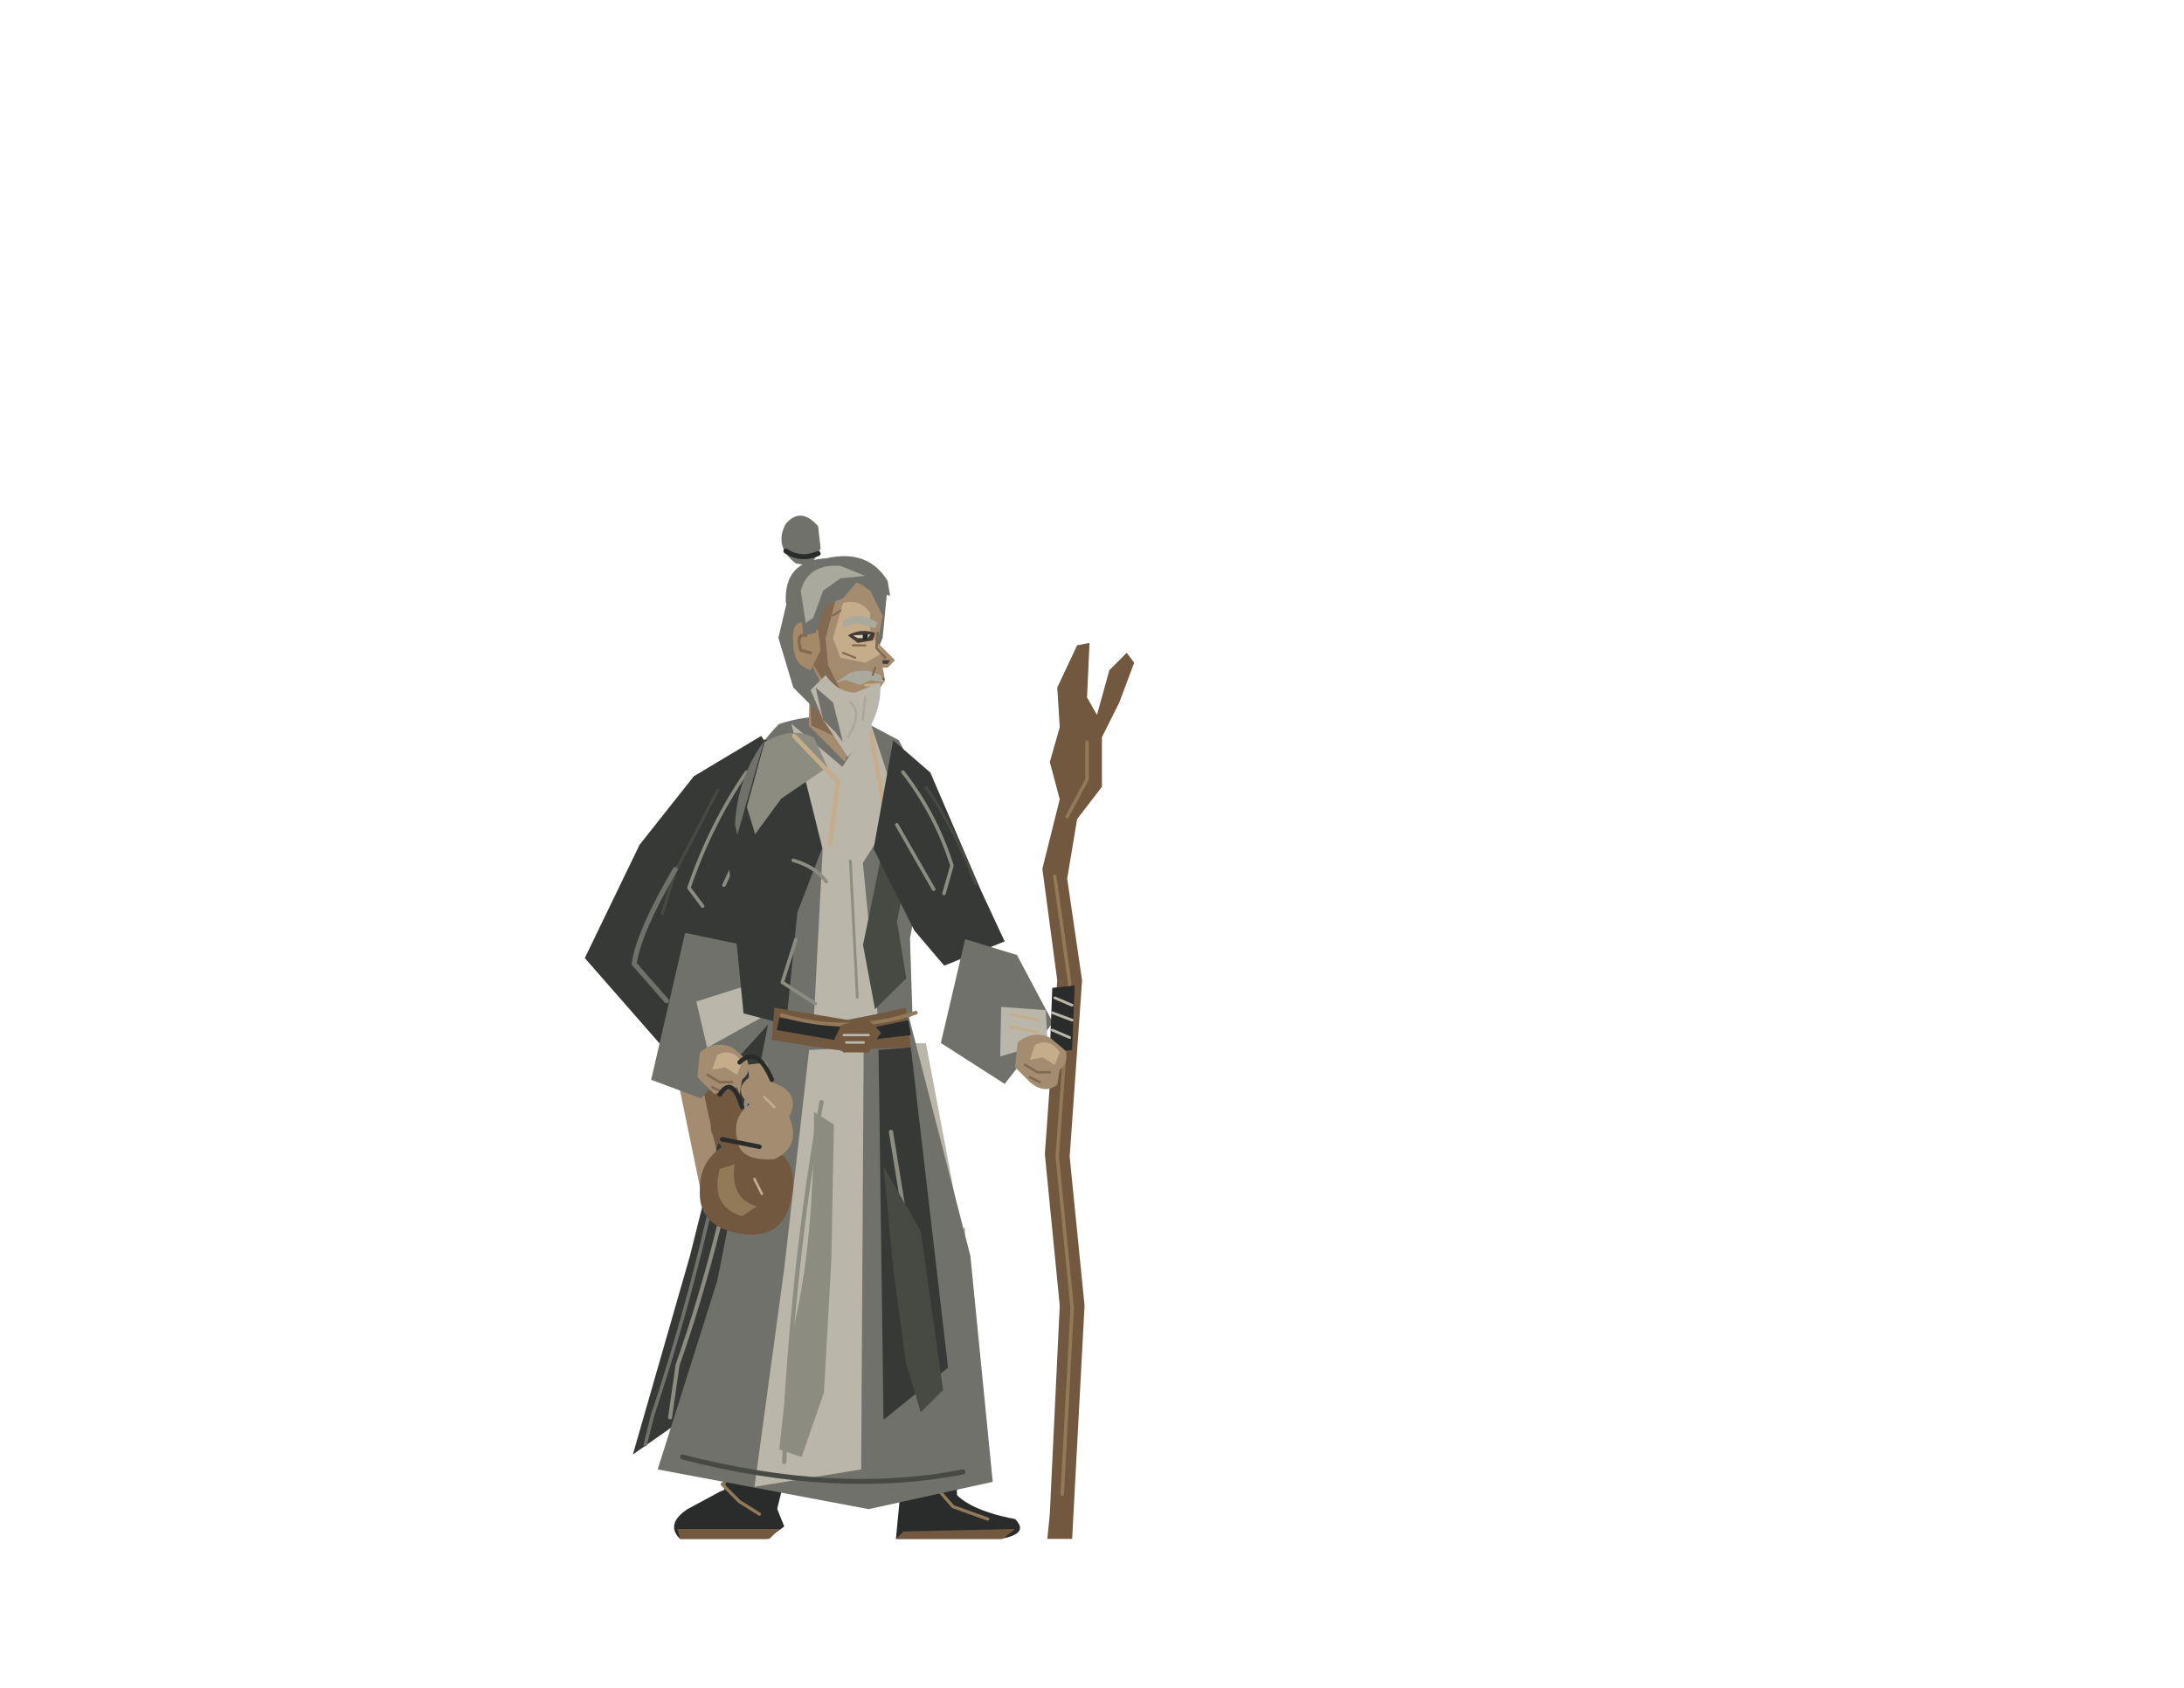
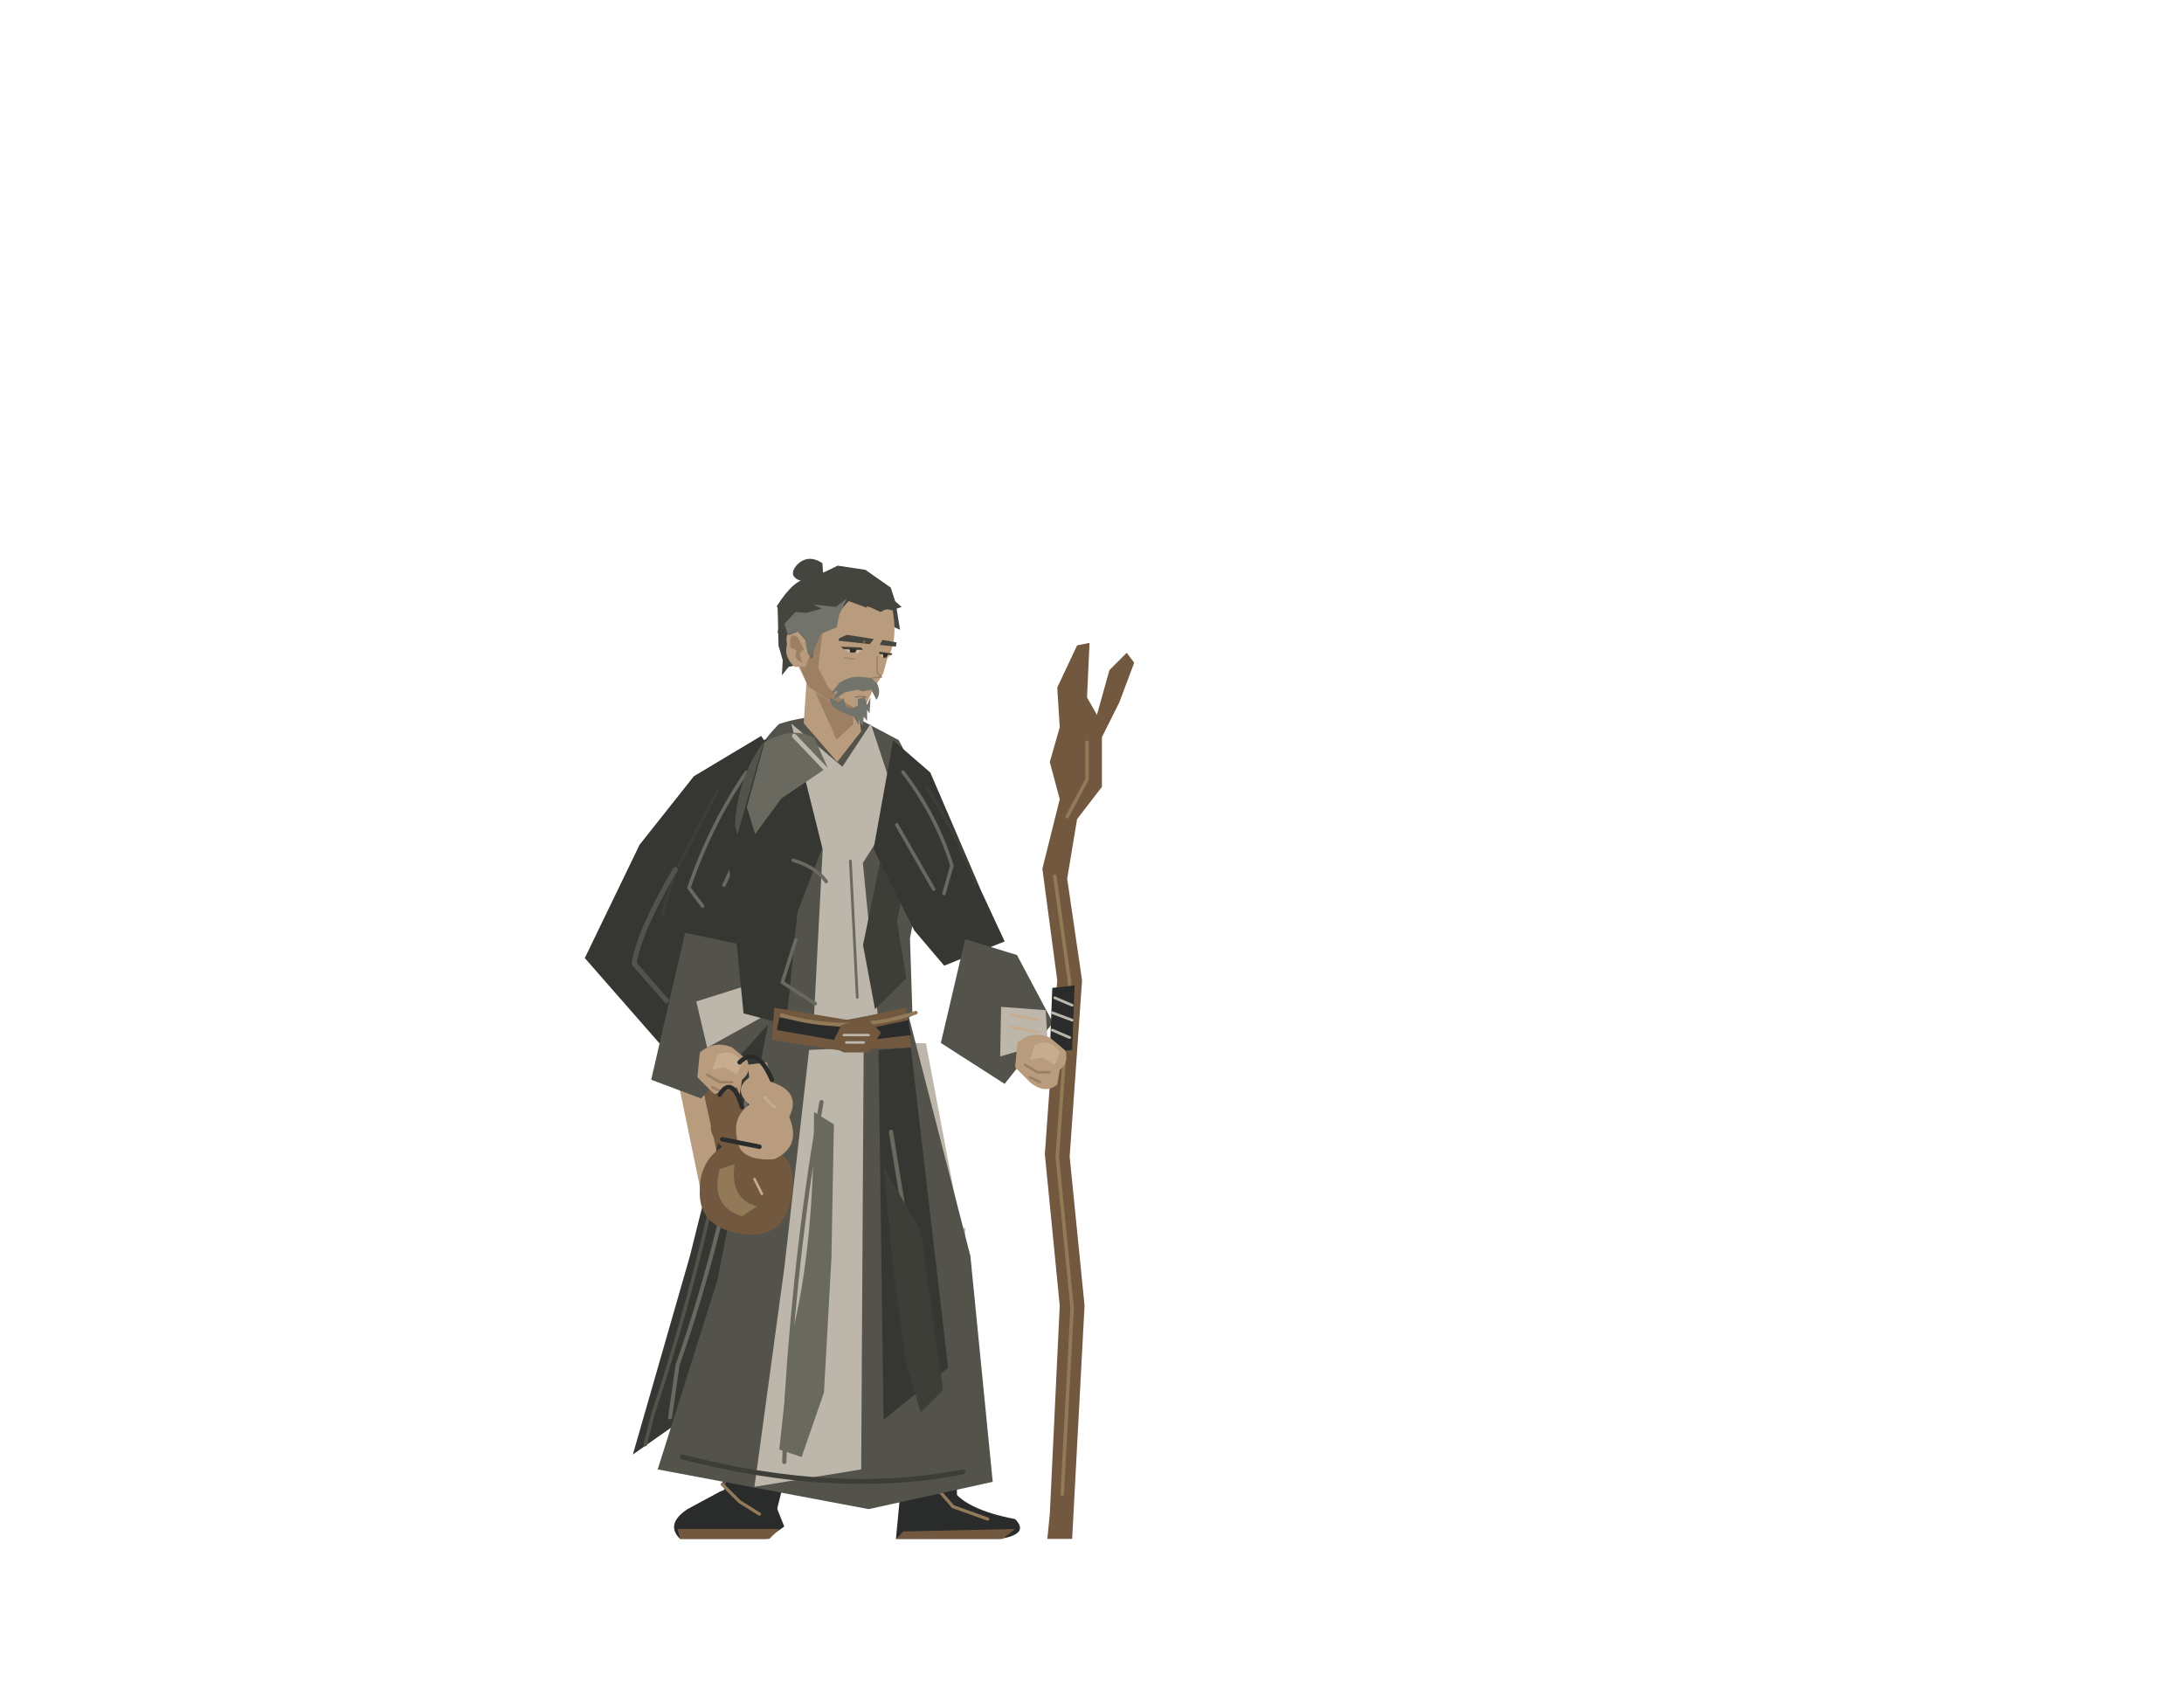
- <svg xmlns="http://www.w3.org/2000/svg" viewBox="-100 -140 880 680" role="img" aria-label="HONRO damheo.v007 idle">
+ <svg xmlns="http://www.w3.org/2000/svg" viewBox="-100 -140 880 680" role="img" aria-label="HONRO damheo.v008 idle">
  <g id="root" transform="matrix(1 0 0 1 0 0)" opacity="1" />
  <g id="prop_back" transform="matrix(0.99948 -0.03224 0.03226 1 -8.84297 9.73791)" opacity="1">
    <path id="stakes" d="M177 248L185 244L196 336L188 338Z" fill="#72583E" />
-     <path id="second_stake" d="M168 264L176 260L190 334L181 339Z" fill="#A48C70" />
+     <path id="second_stake" d="M168 264L176 260L190 334L181 339Z" fill="#B99C7D" />
    <path id="stake_chisel" d="M179 252 L184 250 188 282 184 283Z" fill="#927A58" />
  </g>
  <g id="rear_thigh" transform="matrix(0.98565 -0.16882 0.16882 0.98565 -43.70223 43.97434)" opacity="1">
-     <path id="rear_leg" d="M207 276L234 284L225 383L192 381L192 372Z" fill="#70716B" />
+     <path id="rear_leg" d="M207 276L234 284L225 383L192 381L192 372Z" fill="#53534C" />
  </g>
  <g id="rear_shin" transform="matrix(0.98871 0.14984 -0.14984 0.98871 71.95441 -25.01749)" opacity="1">
-     <path id="rear_lower_leg" d="M194 355L224 360L212 460L190 460Z" fill="#70716B" />
+     <path id="rear_lower_leg" d="M194 355L224 360L212 460L190 460Z" fill="#53534C" />
    <path id="rear_ankle" d="M194 439L216 439L213 471L190 471Z" fill="#292C2B" />
  </g>
  <g id="rear_foot" transform="matrix(1 0 0 1 0 0)" opacity="1">
    <path id="rear_cloth_shoe" d="M190 461Q201 456 212 465L216 475L209 480L174 480Q168 474 177 468Z" fill="#292C2B" />
    <path id="rear_shoe_sole" d="M173 476L214 476L210 480L174 480Z" fill="#72583E" />
    <path id="rear_boot_seam" d="M191 458 L198 465 206 470" fill="none" stroke="#927A58" stroke-width="1.3" stroke-linecap="round" stroke-linejoin="round" />
  </g>
  <g id="front_thigh" transform="matrix(0.99652 -0.08332 0.08332 0.99652 -22.28354 24.04694)" opacity="1">
-     <path id="front_leg" d="M242 277L273 280L284 386L251 386Z" fill="#BAB6A9" />
+     <path id="front_leg" d="M242 277L273 280L284 386L251 386Z" fill="#BDB6AA" />
  </g>
  <g id="front_shin" transform="matrix(0.99742 0.07178 -0.07178 0.99742 34.08311 -18.46756)" opacity="1">
-     <path id="front_lower_leg" d="M255 354L281 354L284 466L261 466Z" fill="#BAB6A9" />
+     <path id="front_lower_leg" d="M255 354L281 354L284 466L261 466Z" fill="#BDB6AA" />
    <path id="front_ankle" d="M261 430L283 430L286 470L264 473Z" fill="#292C2B" />
  </g>
  <g id="front_foot" transform="matrix(1 0 0 1 0 0)" opacity="1">
    <path id="front_cloth_shoe" d="M263 459L283 459Q288 468 309 472Q315 478 303 480L261 480Z" fill="#292C2B" />
    <path id="front_shoe_sole" d="M264 477L309 476L304 480L261 480Z" fill="#72583E" />
    <path id="front_boot_seam" d="M277 459 L284 467 298 472" fill="none" stroke="#927A58" stroke-width="1.3" stroke-linecap="round" stroke-linejoin="round" />
  </g>
  <g id="rear_cloth" transform="matrix(1 0 0 1 0 2)" opacity="1">
-     <path id="robe_back" d="M204 260L242 275L219 399L155 444L178 364Z" fill="#373936" />
-     <path id="rear_robe_folds" d="M203 289 Q191 357 173 408 L170 429 M213 314 L202 370" fill="none" stroke="#8C8D80" stroke-width="1.6" stroke-linecap="round" stroke-linejoin="round" />
-     <path id="robe_bound_edge" d="M195 302 Q183 368 163 428 L160 440" fill="none" stroke="#70716B" stroke-width="1.4" stroke-linecap="round" stroke-linejoin="round" />
+     <path id="robe_back" d="M204 260L242 275L219 399L155 444L178 364Z" fill="#363733" />
+     <path id="rear_robe_folds" d="M203 289 Q191 357 173 408 L170 429 M213 314 L202 370" fill="none" stroke="#69695F" stroke-width="1.6" stroke-linecap="round" stroke-linejoin="round" />
+     <path id="robe_bound_edge" d="M195 302 Q183 368 163 428 L160 440" fill="none" stroke="#53534C" stroke-width="1.4" stroke-linecap="round" stroke-linejoin="round" />
  </g>
  <g id="pelvis" transform="matrix(1 0 0 1 0 2)" opacity="1" />
  <g id="rear_upper_arm" transform="matrix(0.99781 0.06617 -0.06617 0.99781 7.36324 -11.06751)" opacity="1" />
  <g id="rear_sleeve" transform="matrix(0.99781 0.06617 -0.06617 0.99781 7.36324 -11.06751)" opacity="1">
-     <path id="rear_sleeve" d="M210 154L232 183L220 234L181 284L145 248L164 201L184 172Z" fill="#373936" />
-     <path id="rear_sleeve_folds" d="M205 169 Q192 191 185 217 L191 224 M211 184 L199 215" fill="none" stroke="#8C8D80" stroke-width="1.4" stroke-linecap="round" stroke-linejoin="round" />
-     <path id="rear_sleeve_seam" d="M194 177 L179 211 175 228" fill="none" stroke="#464A43" stroke-width="1.2" stroke-linecap="round" stroke-linejoin="round" />
-     <path id="sleeve_weight" d="M179 210 Q166 236 165 249 L179 263" fill="none" stroke="#70716B" stroke-width="2" stroke-linecap="round" stroke-linejoin="round" />
+     <path id="rear_sleeve" d="M210 154L232 183L220 234L181 284L145 248L164 201L184 172Z" fill="#363733" />
+     <path id="rear_sleeve_folds" d="M205 169 Q192 191 185 217 L191 224 M211 184 L199 215" fill="none" stroke="#69695F" stroke-width="1.4" stroke-linecap="round" stroke-linejoin="round" />
+     <path id="rear_sleeve_seam" d="M194 177 L179 211 175 228" fill="none" stroke="#3C3E37" stroke-width="1.2" stroke-linecap="round" stroke-linejoin="round" />
+     <path id="sleeve_weight" d="M179 210 Q166 236 165 249 L179 263" fill="none" stroke="#53534C" stroke-width="2" stroke-linecap="round" stroke-linejoin="round" />
  </g>
  <g id="rear_forearm" transform="matrix(0.99208 -0.12561 0.12561 0.99208 -34.89056 26.6654)" opacity="1">
-     <path id="rear_sleeve_light" d="M183 234L212 244L216 271L181 301L162 291Z" fill="#70716B" />
-     <path id="rear_cuff" d="M184 262L206 258L211 271L186 281Z" fill="#BAB6A9" />
+     <path id="rear_sleeve_light" d="M183 234L212 244L216 271L181 301L162 291Z" fill="#53534C" />
+     <path id="rear_cuff" d="M184 262L206 258L211 271L186 281Z" fill="#BDB6AA" />
  </g>
  <g id="rear_hand" transform="matrix(1 0 0 1 0 0)" opacity="1">
-     <path id="rear_hand_shape" d="M182 284 Q188 279 195 282 L201 287 Q203 292 199 295 L198 301 Q193 305 187 300 L181 294Z" fill="#A48C70" />
-     <path id="rear_thumb" d="M189 285 Q195 282 199 288 L197 293 192 290 187 291Z" fill="#C5AD8B" />
-     <path id="rear_knuckles" d="M185 293 L190 296 195 296 M187 298 L191 300" fill="none" stroke="#83694F" stroke-width="1" stroke-linecap="round" stroke-linejoin="round" />
+     <path id="rear_hand_shape" d="M182 284 Q188 279 195 282 L201 287 Q203 292 199 295 L198 301 Q193 305 187 300 L181 294Z" fill="#B99C7D" />
+     <path id="rear_thumb" d="M189 285 Q195 282 199 288 L197 293 192 290 187 291Z" fill="#C7AC8D" />
+     <path id="rear_knuckles" d="M185 293 L190 296 195 296 M187 298 L191 300" fill="none" stroke="#9D8064" stroke-width="1" stroke-linecap="round" stroke-linejoin="round" />
  </g>
  <g id="front_cloth" transform="matrix(1 0 0 1 0 2)" opacity="1">
-     <path id="robe_skirt" d="M211 263L265 263L291 364L300 455L250 466L165 450L189 374Z" fill="#70716B" />
-     <path id="robe_inner" d="M226 281L248 280L247 450L204 457L216 369Z" fill="#BAB6A9" />
-     <path id="robe_front_edge" d="M254 281L267 280L282 409L256 430Z" fill="#373936" />
-     <path id="front_robe_folds" d="M231 302 Q221 358 217 421 L216 447 M259 314 L272 394 274 419" fill="none" stroke="#8C8D80" stroke-width="1.7" stroke-linecap="round" stroke-linejoin="round" />
-     <path id="robe_hem" d="M175 445 Q237 461 288 451" fill="none" stroke="#464A43" stroke-width="2" stroke-linecap="round" stroke-linejoin="round" />
-     <path id="robe_weight" d="M228 306 Q228 361 219 396 L214 442 223 445 232 419 235 365 236 311Z" fill="#8C8D80" />
-     <path id="robe_knee_shadow" d="M256 328 L271 354 280 418 271 427 265 407 260 370Z" fill="#464A43" />
+     <path id="robe_skirt" d="M211 263L265 263L291 364L300 455L250 466L165 450L189 374Z" fill="#53534C" />
+     <path id="robe_inner" d="M226 281L248 280L247 450L204 457L216 369Z" fill="#BDB6AA" />
+     <path id="robe_front_edge" d="M254 281L267 280L282 409L256 430Z" fill="#363733" />
+     <path id="front_robe_folds" d="M231 302 Q221 358 217 421 L216 447 M259 314 L272 394 274 419" fill="none" stroke="#69695F" stroke-width="1.7" stroke-linecap="round" stroke-linejoin="round" />
+     <path id="robe_hem" d="M175 445 Q237 461 288 451" fill="none" stroke="#3C3E37" stroke-width="2" stroke-linecap="round" stroke-linejoin="round" />
+     <path id="robe_weight" d="M228 306 Q228 361 219 396 L214 442 223 445 232 419 235 365 236 311Z" fill="#69695F" />
+     <path id="robe_knee_shadow" d="M256 328 L271 354 280 418 271 427 265 407 260 370Z" fill="#3C3E37" />
  </g>
  <g id="prop_hip" transform="matrix(1 0 0 1 0 2)" opacity="1">
    <path id="gourd_large" d="M187 299L197 296L200 305Q211 310 209 320Q222 324 219 340Q216 358 198 355Q181 352 182 337Q182 326 191 320Q183 313 189 307Z" fill="#72583E" />
-     <path id="gourd_small" d="M201 287L209 286L211 294Q223 298 218 308Q223 320 212 325Q198 326 197 317Q195 308 202 303Q195 297 202 292Z" fill="#A48C70" />
+     <path id="gourd_small" d="M201 287L209 286L211 294Q223 298 218 308Q223 320 212 325Q198 326 197 317Q195 308 202 303Q195 297 202 292Z" fill="#B99C7D" />
    <path id="gourd_cord" d="M190 299 Q195 291 199 304 M191 317 L206 320 M198 286 Q205 279 211 293" fill="none" stroke="#292C2B" stroke-width="1.8" stroke-linecap="round" stroke-linejoin="round" />
    <path id="gourd_light" d="M190 329 Q186 344 199 348 L205 344 Q194 341 196 327Z" fill="#927A58" />
-     <path id="gourd_scratch" d="M204 333 L207 339 M208 300 L212 304" fill="none" stroke="#C5AD8B" stroke-width="1" stroke-linecap="round" stroke-linejoin="round" />
+     <path id="gourd_scratch" d="M204 333 L207 339 M208 300 L212 304" fill="none" stroke="#C7AC8D" stroke-width="1" stroke-linecap="round" stroke-linejoin="round" />
  </g>
  <g id="thorax" transform="matrix(0.99948 -0.03224 0.03226 1 -8.84297 9.73791)" opacity="1">
-     <path id="torso" d="M218 149 Q235 144 252 149 L266 157 Q277 178 275 205 L268 237 268 268 240 282 210 268 Q202 244 205 218 L199 189 Q201 165 218 149Z" fill="#70716B" />
-     <path id="torso_outer" d="M212 155L228 161L237 192L223 225L217 270L200 265L196 205Z" fill="#373936" />
-     <path id="inner_lapel" d="M223 149L243 167L255 150L265 184L250 206L254 267L228 271L234 200Z" fill="#BAB6A9" />
-     <path id="shoulder_plane" d="M212 156 Q224 150 232 155 L237 167 218 179 207 193 204 182Z" fill="#8C8D80" />
-     <path id="rib_plane" d="M260 193 L272 191 263 230 266 253 253 265 249 239Z" fill="#464A43" />
-     <path id="chest_fold" d="M222 204 Q231 207 235 213 M222 236 L216 253 229 262" fill="none" stroke="#8C8D80" stroke-width="1.4" stroke-linecap="round" stroke-linejoin="round" />
-     <path id="collar_edge" d="M224 154 L241 173 237 198 M255 154 L259 182" fill="none" stroke="#C5AD8B" stroke-width="1.8" stroke-linecap="round" stroke-linejoin="round" />
-     <path id="lapel_seam" d="M245 205 L246 260" fill="none" stroke="#8C8D80" stroke-width="1.1" stroke-linecap="round" stroke-linejoin="round" />
+     <path id="torso" d="M218 149 Q235 144 252 149 L266 157 Q277 178 275 205 L268 237 268 268 240 282 210 268 Q202 244 205 218 L199 189 Q201 165 218 149Z" fill="#53534C" />
+     <path id="torso_outer" d="M212 155L228 161L237 192L223 225L217 270L200 265L196 205Z" fill="#363733" />
+     <path id="inner_lapel" d="M223 149L243 167L255 150L265 184L250 206L254 267L228 271L234 200Z" fill="#BDB6AA" />
+     <path id="shoulder_plane" d="M212 156 Q224 150 232 155 L237 167 218 179 207 193 204 182Z" fill="#69695F" />
+     <path id="rib_plane" d="M260 193 L272 191 263 230 266 253 253 265 249 239Z" fill="#3C3E37" />
+     <path id="chest_fold" d="M222 204 Q231 207 235 213 M222 236 L216 253 229 262" fill="none" stroke="#69695F" stroke-width="1.4" stroke-linecap="round" stroke-linejoin="round" />
+     <path id="collar_edge" d="M224 154 L241 173 237 198 M255 154 L259 182" fill="none" stroke="#BDB6AA" stroke-width="1.8" stroke-linecap="round" stroke-linejoin="round" />
+     <path id="lapel_seam" d="M245 205 L246 260" fill="none" stroke="#69695F" stroke-width="1.1" stroke-linecap="round" stroke-linejoin="round" />
  </g>
  <g id="neck" transform="matrix(0.99948 -0.03224 0.03226 1 -8.84297 9.73791)" opacity="1">
-     <path id="neck" d="M231 132 Q240 137 250 132 L251 150 244 165 230 150Z" fill="#A48C70" />
-     <path id="neck_turn" d="M231 136 L240 142 246 144 241 155 231 150Z" fill="#83694F" />
-     <path id="neck_tendon" d="M246 144 L245 151" fill="none" stroke="#C5AD8B" stroke-width="1.2" stroke-linecap="round" stroke-linejoin="round" />
+     <path id="neck" d="M230 129 L249 134 251 153 241 165 228 149Z" fill="#B99C7D" />
+     <path id="neck_turn" d="M232 134 L248 142 248 150 241 156Z" fill="#9D8064" />
  </g>
  <g id="front_upper_arm" transform="matrix(0.99743 -0.07163 0.07163 0.99743 -14.6789 20.59324)" opacity="1" />
  <g id="front_sleeve" transform="matrix(0.99743 -0.07163 0.07163 0.99743 -14.6789 20.59324)" opacity="1">
-     <path id="front_sleeve" d="M264 157L278 171L295 220L303 241L278 249L267 234L253 200Z" fill="#373936" />
-     <path id="front_sleeve_folds" d="M267 170 Q279 188 284 209 L280 220 M263 191 L276 218" fill="none" stroke="#8C8D80" stroke-width="1.4" stroke-linecap="round" stroke-linejoin="round" />
-     <path id="front_sleeve_seam" d="M276 177 Q286 194 293 217" fill="none" stroke="#464A43" stroke-width="1.2" stroke-linecap="round" stroke-linejoin="round" />
+     <path id="front_sleeve" d="M264 157L278 171L295 220L303 241L278 249L267 234L253 200Z" fill="#363733" />
+     <path id="front_sleeve_folds" d="M267 170 Q279 188 284 209 L280 220 M263 191 L276 218" fill="none" stroke="#69695F" stroke-width="1.4" stroke-linecap="round" stroke-linejoin="round" />
+     <path id="front_sleeve_seam" d="M276 177 Q286 194 293 217" fill="none" stroke="#3C3E37" stroke-width="1.2" stroke-linecap="round" stroke-linejoin="round" />
  </g>
  <g id="front_forearm" transform="matrix(0.99982 0.01877 -0.01877 0.99982 5.42496 -5.99357)" opacity="1">
-     <path id="front_sleeve_light" d="M288 239L309 245L324 272L305 297L279 281Z" fill="#70716B" />
-     <path id="front_cuff" d="M303 266L321 267L322 280L303 286Z" fill="#BAB6A9" />
-     <path id="cuff_wear" d="M307 269 L318 271 M307 274 L318 276" fill="none" stroke="#C5AD8B" stroke-width="1" stroke-linecap="round" stroke-linejoin="round" />
+     <path id="front_sleeve_light" d="M288 239L309 245L324 272L305 297L279 281Z" fill="#53534C" />
+     <path id="front_cuff" d="M303 266L321 267L322 280L303 286Z" fill="#BDB6AA" />
+     <path id="cuff_wear" d="M307 269 L318 271 M307 274 L318 276" fill="none" stroke="#C7AC8D" stroke-width="1" stroke-linecap="round" stroke-linejoin="round" />
  </g>
  <g id="belt" transform="matrix(1 0 0 1 0 2)" opacity="1">
    <path id="belt" d="M212 264L242 269L265 264L267 280L237 281L211 277Z" fill="#72583E" />
    <path id="belt_inner" d="M214 268L247 273L266 269L267 275L242 278L213 273Z" fill="#292C2B" />
    <path id="belt_edge" d="M215 267 Q242 275 269 266" fill="none" stroke="#927A58" stroke-width="1.5" stroke-linecap="round" stroke-linejoin="round" />
    <path id="belt_knot" d="M239 271 L249 268 255 274 250 282 240 282 236 277Z" fill="#72583E" />
-     <path id="belt_knot_stitch" d="M240 275 L250 275 M241 278 L248 278" fill="none" stroke="#BAB6A9" stroke-width="1" stroke-linecap="round" stroke-linejoin="round" />
+     <path id="belt_knot_stitch" d="M240 275 L250 275 M241 278 L248 278" fill="none" stroke="#BDB6AA" stroke-width="1" stroke-linecap="round" stroke-linejoin="round" />
  </g>
  <g id="weapon" transform="matrix(1 0 0 1 0 0)" opacity="1">
    <path id="staff" d="M323 470L327 386L321 325L326 255L320 210L327 182L323 167L327 153L326 137L334 120L339 119L338 141L342 148L347 130L354 123L357 127L351 143L344 157L344 177L334 190L330 214L336 255L331 326L337 386L332 480L322 480Z" fill="#72583E" />
    <path id="staff_grain" d="M328 462 L332 387 326 326 331 256 325 213 M330 189 L338 174 338 159" fill="none" stroke="#927A58" stroke-width="1.4" stroke-linecap="round" stroke-linejoin="round" />
    <path id="staff_wrap" d="M324 258 L333 257 332 283 323 284Z" fill="#292C2B" />
-     <path id="staff_wrap_cord" d="M325 262 L332 265 M324 268 L332 271 M324 275 L331 278" fill="none" stroke="#BAB6A9" stroke-width="1.1" stroke-linecap="round" stroke-linejoin="round" />
+     <path id="staff_wrap_cord" d="M325 262 L332 265 M324 268 L332 271 M324 275 L331 278" fill="none" stroke="#BDB6AA" stroke-width="1.1" stroke-linecap="round" stroke-linejoin="round" />
  </g>
  <g id="front_hand" transform="matrix(1 0 0 1 0 0)" opacity="1">
-     <path id="front_hand_shape" d="M310 280 Q316 275 323 278 L329 283 Q331 288 327 291 L326 297 Q321 301 315 296 L309 290Z" fill="#A48C70" />
-     <path id="front_thumb" d="M317 281 Q323 278 327 284 L325 289 320 286 315 287Z" fill="#C5AD8B" />
-     <path id="front_knuckles" d="M313 289 L318 292 323 292 M315 294 L319 296" fill="none" stroke="#83694F" stroke-width="1" stroke-linecap="round" stroke-linejoin="round" />
+     <path id="front_hand_shape" d="M310 280 Q316 275 323 278 L329 283 Q331 288 327 291 L326 297 Q321 301 315 296 L309 290Z" fill="#B99C7D" />
+     <path id="front_thumb" d="M317 281 Q323 278 327 284 L325 289 320 286 315 287Z" fill="#C7AC8D" />
+     <path id="front_knuckles" d="M313 289 L318 292 323 292 M315 294 L319 296" fill="none" stroke="#9D8064" stroke-width="1" stroke-linecap="round" stroke-linejoin="round" />
  </g>
  <g id="head" transform="matrix(1 0 0 1 -4.35484 2)" opacity="1">
-     <path id="hair_back" d="M222 98 Q222 83 239 83 Q255 80 262 94 L260 115 251 137 234 145 224 135 218 115Z" fill="#70716B" />
-     <path id="face_plane" d="M236 94 Q247 89 255 96 L260 106 258 117 265 124 262 127 260 127 261 132 256 140 247 144 237 137 232 127 230 110Z" fill="#A48C70" />
-     <path id="temple_shadow" d="M234 99 L241 100 237 115 238 126 246 140 237 134 231 124 231 111Z" fill="#83694F" />
-     <path id="cheek_light" d="M244 101 Q251 99 255 105 L255 113 260 121 253 125 243 123 240 115Z" fill="#C5AD8B" />
-     <path id="jaw_plane" d="M239 128 L246 132 258 130 255 136 249 140 243 136Z" fill="#A58A6A" />
-     <path id="brow_plane" d="M244 103 L249 102 254 105 250 105 246 106Z" fill="#C5AD8B" />
-     <path id="ear" d="M230 109 Q223 107 224 117 Q224 126 231 128 L235 120 234 112Z" fill="#A58A6A" />
-     <path id="ear_fold" d="M229 114 Q225 113 227 120 L231 121" fill="none" stroke="#83694F" stroke-width="1.2" stroke-linecap="round" stroke-linejoin="round" />
-     <path id="brow" d="M244 108 Q251 104 258 109 L257 111 249 109 244 111Z" fill="#A9A99D" />
-     <path id="eye_socket" d="M246 114 Q251 111 257 113 L256 116 250 117Z" fill="#473B34" />
-     <path id="eye_light" d="M248 114 L255 113.6 254 115.1 250 115.1Z" fill="#D8D5C2" />
-     <path id="iris" d="M252 113.5 L254 113.5 254 115.6 252 115.8Z" fill="#242B2A" />
-     <path id="lower_lid" d="M248 118 L253 118" fill="none" stroke="#83694F" stroke-width="0.8" stroke-linecap="round" stroke-linejoin="round" />
-     <path id="nose_bridge" d="M258 113 L257.5 119 261 123" fill="none" stroke="#83694F" stroke-width="1" stroke-linecap="round" stroke-linejoin="round" />
-     <path id="nostril" d="M260 124 L263 124 262 125.5 260 125.4Z" fill="#473B34" />
-     <path id="mouth" d="M250 131.5 Q255 130.5 260 131.8" fill="none" stroke="#473B34" stroke-width="1.3" stroke-linecap="round" stroke-linejoin="round" />
-     <path id="lower_lip" d="M253 134 L258 133.8" fill="none" stroke="#C5AD8B" stroke-width="1" stroke-linecap="round" stroke-linejoin="round" />
-     <path id="hair_front" d="M221 101 Q220 84 237 83 Q254 79 262 92 L263 98 255 96 250 92 244 99 237 102 233 113 228 114 227 104Z" fill="#70716B" />
-     <path id="hair_sweep" d="M227 96 Q230 85 243 86 L253 90 243 91 236 96 232 107 229 109Z" fill="#A9A99D" />
-     <path id="topknot" d="M225 85 Q216 78 221 69 Q227 62 234 70 L235 79 231 86Z" fill="#70716B" />
-     <path id="hair_tie" d="M221 80 Q227 84 234 81" fill="none" stroke="#292C2B" stroke-width="2" stroke-linecap="round" stroke-linejoin="round" />
-     <path id="moustache" d="M247 129 Q253 127 259 130 L261 133 255 132 251 134 245 132 241 133Z" fill="#A9A99D" />
-     <path id="beard" d="M237 130 Q242 137 249 137 L259 133 Q260 145 251 157 L246 163 242 157 236 148 231 136Z" fill="#BAB6A9" />
-     <path id="beard_plane" d="M233 135 L240 141 244 157 241 153 236 148Z" fill="#70716B" />
-     <path id="beard_strands" d="M247 141 Q252 145 246 155 M253 139 L252 148" fill="none" stroke="#A9A99D" stroke-width="1" stroke-linecap="round" stroke-linejoin="round" />
-     <path id="age_lines" d="M240 106 L243 104 M244 121 L249 123 M257 127 L256 130" fill="none" stroke="#83694F" stroke-width="0.8" stroke-linecap="round" stroke-linejoin="round" />
+     <path id="topknot" d="M228.24 92.34 Q221.1 90.64 225.52 85.54 Q229.94 81.12 235.72 84.86 L236.06 89.62Z" fill="#454540" />
+     <path id="hair_back" d="M217.7 102.88 Q220.76 95.74 229.26 92.34 L241.84 85.88 253.06 87.58 263.26 94.72 265.3 101.18 267 111.72 263.94 110.36 258.5 123.62 230.96 133.14 226.54 125.66 222.12 126.68 219.4 130.08 219.74 123.96 218.04 118.18Z" fill="#454540" />
+     <path id="face_plane" d="M239.8 100.84 L246.6 100.16 259.18 103.9 263.94 103.22 Q266.32 116.14 261.9 123.28 L260.2 129.4 256.12 135.86 253.4 141.64 250 143.68 244.56 140.96 238.1 140.28 230.28 135.18 226.2 126.68 231.3 114.1Z" fill="#B99C7D" />
+     <path id="temple_shadow" d="M232.66 113.08 L236.06 110.7 234.02 127.02 238.1 134.84 245.58 141.64 237.76 139.94 229.94 134.5 226.54 126Z" fill="#9D8064" />
+     <path id="ear" d="M225.86 112.4 Q220.42 110.36 221.44 117.84 Q220.08 122.6 224.5 126.68 L228.92 126.68 230.96 121.24 228.92 115.46Z" fill="#B99C7D" />
+     <path id="ear_fold" d="M225.86 114.78 Q222.12 112.06 222.8 118.86 L225.52 120.22 Q223.48 122.94 227.56 124.98 L226.54 121.24 228.24 119.54Z" fill="#9D8064" />
+     <path id="near_brow" d="M242.52 115.12 L245.58 113.76 256.46 115.46 254.76 117.5 242.18 116.14Z" fill="#454540" />
+     <path id="far_brow" d="M259.86 115.8 L265.64 116.82 265.3 118.52 258.84 117.84Z" fill="#454540" />
+     <path id="near_eye" d="M243.54 118.86 L251.7 119.54 250 121.24 245.92 120.56Z" fill="#D0BBA0" />
+     <path id="near_lid" d="M243.2 118.52 L251.36 118.86 252.04 119.88 244.22 119.54Z" fill="#454039" />
+     <path id="near_pupil" d="M246.6 119.2 L249.66 119.54 248.98 120.9 246.94 120.9Z" fill="#302C28" />
+     <path id="far_eye" d="M258.84 121.24 L263.6 121.58 262.24 122.94 259.52 122.6Z" fill="#D0BBA0" />
+     <path id="far_lid" d="M258.5 120.56 L263.94 121.24 263.6 121.92 258.84 121.58Z" fill="#454039" />
+     <path id="far_pupil" d="M260.2 121.24 L262.24 121.58 261.56 122.94 260.2 122.94Z" fill="#302C28" />
+     <path id="nose" d="M257.82 122.6 L257.82 129.06 259.52 130.76 256.12 131.1" fill="none" stroke="#9D8064" stroke-width="0.578" stroke-linecap="round" stroke-linejoin="round" />
+     <path id="age_line" d="M244.56 122.94 L248.64 123.62 M252.72 116.14 L252.04 117.5" fill="none" stroke="#9D8064" stroke-width="0.408" stroke-linecap="round" stroke-linejoin="round" />
+     <path id="mouth" d="M248.98 138.92 Q251.36 138.24 253.4 138.92" fill="none" stroke="#876D58" stroke-width="0.408" stroke-linecap="round" stroke-linejoin="round" />
+     <path id="hair_front" d="M217.36 102.2 Q224.5 90.98 229.94 91.32 L241.84 86.22 253.06 87.92 263.26 95.4 264.96 100.16 267.68 102.54 263.6 103.9 261.56 103.22 259.18 104.58 253.4 101.86 253.74 102.88 246.26 100.16 242.18 104.92 235.04 108.32 232.66 114.78 231.64 123.28 229.94 121.24 228.92 115.8 225.86 112.4 222.46 113.76 217.7 113.08 218.72 105.6Z" fill="#454540" />
+     <path id="grey_temple" d="M220.42 109.34 L224.84 104.58 229.26 104.92 235.38 103.22 231.98 101.52 241.16 102.54 245.58 99.14 242.52 105.6 241.5 110.7 235.04 113.42 231.98 120.9 230.96 123.62 229.26 118.86 228.92 115.46 225.86 112.4 221.78 113.76Z" fill="#72736B" />
+     <path id="moustache" d="M242.52 133.14 Q247.28 130.08 251.36 130.76 L255.44 131.1 257.82 133.48 Q259.52 137.22 257.48 139.94 L255.44 135.86 252.04 136.54 250 135.86 244.9 136.88 240.14 139.94 241.84 136.2 239.12 137.56Z" fill="#72736B" />
+     <path id="beard" d="M238.44 138.92 L242.18 140.96 244.22 139.26 245.24 142.66 247.62 143.34 250 142.32 250 139.6 252.72 138.92 253.74 141.98 255.1 138.92 254.76 145.38 253.74 144.02 253.74 148.44 252.38 146.74 252.04 150.48 250.34 148.1 250.34 150.14 248.3 146.74 243.88 145.04 239.8 142.66Z" fill="#72736B" />
  </g>
  <g id="qi" transform="matrix(0.5 0 0 0.5 216.5 96.5)" opacity="0">
-     <path id="qi_pressure" d="M399 184Q394 171 409 165Q416 149 432 159Q451 152 461 169Q480 173 474 190Q485 209 468 220Q460 236 442 226Q420 237 412 220Q393 216 401 201Z" fill="#70716B" />
-     <path id="qi_core" d="M421 177Q432 165 446 176Q460 177 459 192Q466 207 451 214Q436 221 425 210Q411 205 418 192Q413 182 421 177Z" fill="#BAB6A9" />
+     <path id="qi_pressure" d="M399 184Q394 171 409 165Q416 149 432 159Q451 152 461 169Q480 173 474 190Q485 209 468 220Q460 236 442 226Q420 237 412 220Q393 216 401 201Z" fill="#53534C" />
+     <path id="qi_core" d="M421 177Q432 165 446 176Q460 177 459 192Q466 207 451 214Q436 221 425 210Q411 205 418 192Q413 182 421 177Z" fill="#BDB6AA" />
  </g>
</svg>
